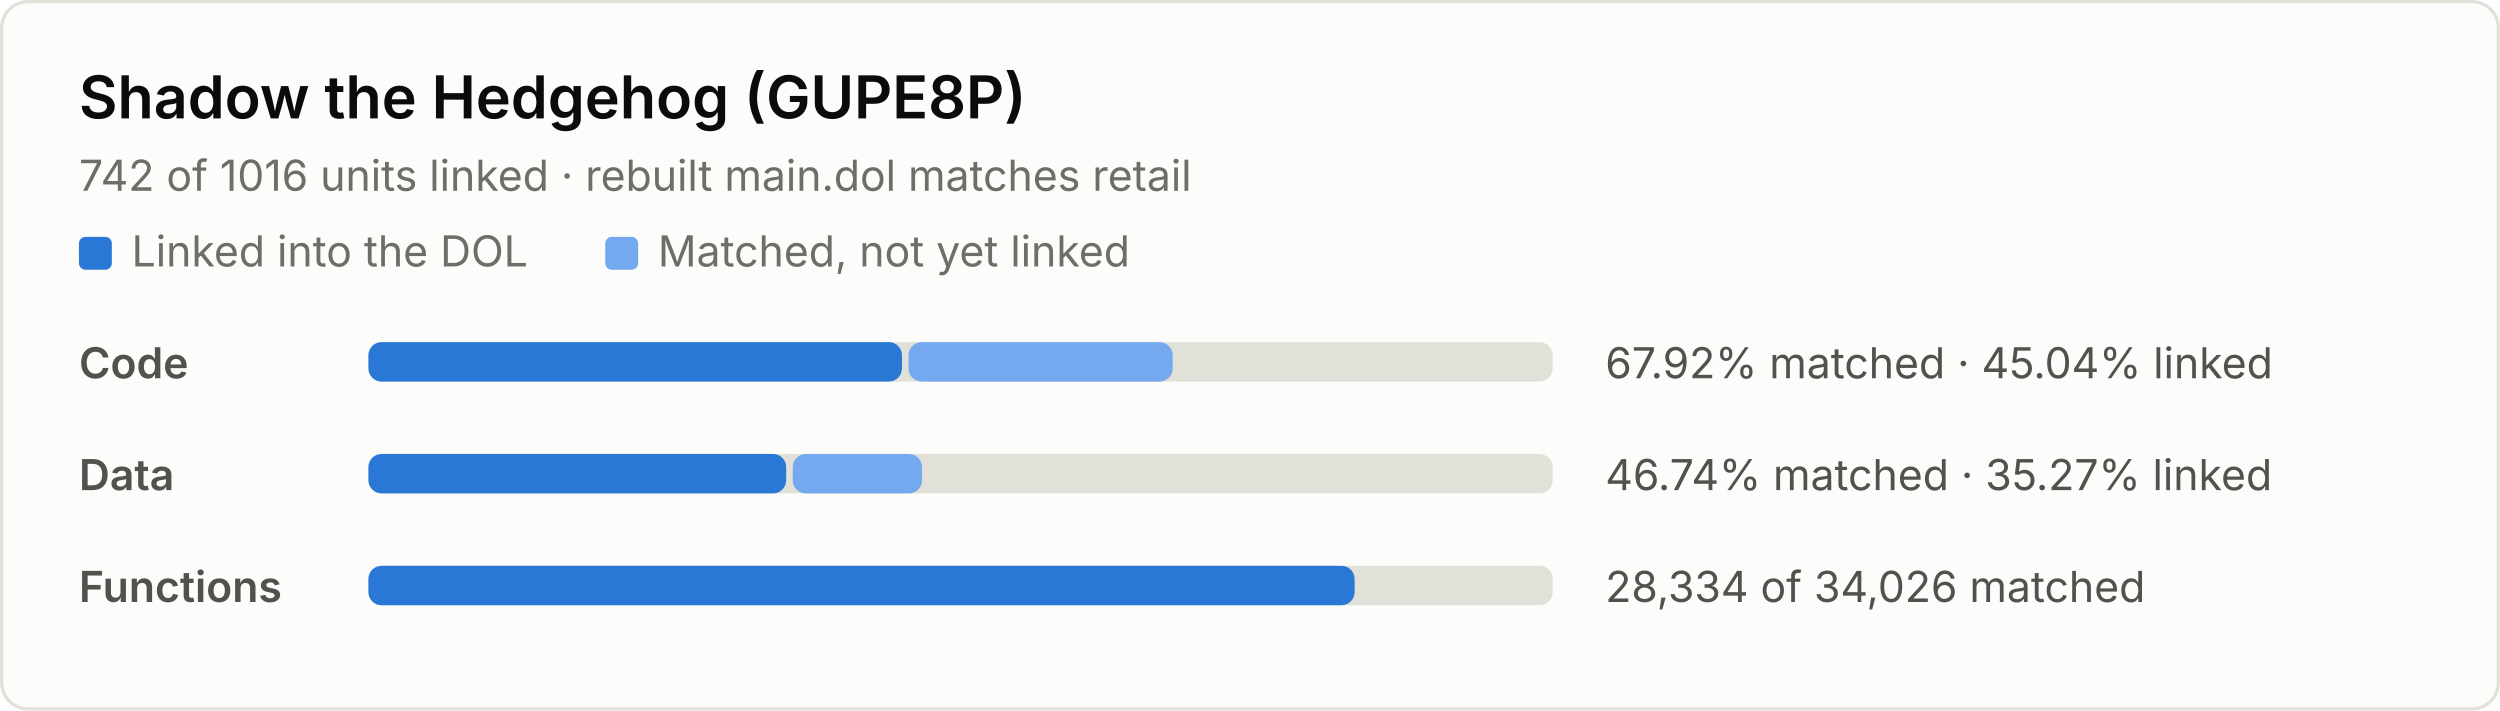
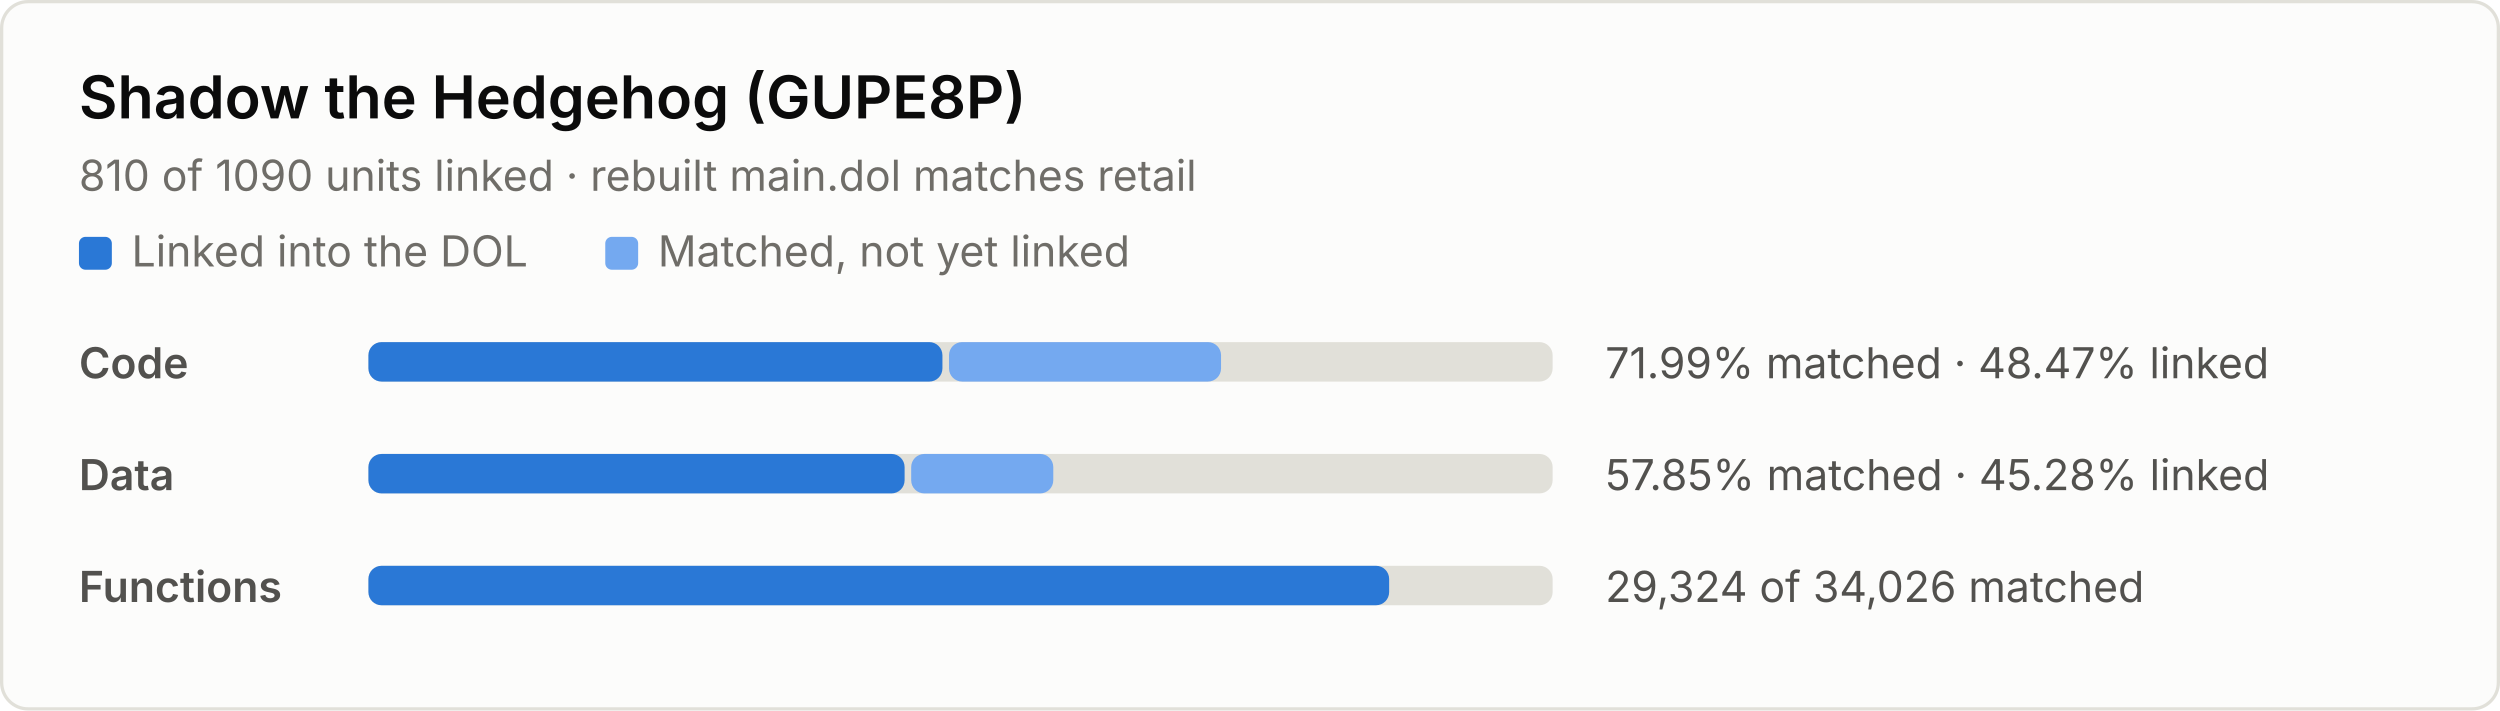
- <svg xmlns="http://www.w3.org/2000/svg" width="760" height="216" viewBox="0 0 760 216" role="img" aria-label="Decompilation progress: 67.92% of code matched, 45.04% linked">
+ <svg xmlns="http://www.w3.org/2000/svg" width="760" height="216" viewBox="0 0 760 216" role="img" aria-label="Decompilation progress: 71.99% of code matched, 48.47% linked">
  <style>
.bg { fill: #fcfcfb; stroke: #e1e0d9; }
.title { fill: #0b0b0b; font: 600 18px system-ui, -apple-system, "Segoe UI", sans-serif; }
.sub, .label, .nums, .key { font: 13px system-ui, -apple-system, "Segoe UI", sans-serif; }
.sub, .key { fill: #6f6d68; }
.label { fill: #52514e; font-weight: 600; }
.nums { fill: #52514e; font-variant-numeric: tabular-nums; }
.track { fill: #e1e0d9; }
.linked { fill: #2a78d6; }
.matched { fill: #74a9f0; }
@media (prefers-color-scheme: dark) {
  .bg { fill: #1a1a19; stroke: #2c2c2a; }
  .title { fill: #f0efec; }
  .sub, .key { fill: #9a988f; }
  .label, .nums { fill: #c3c2b7; }
  .track { fill: #2c2c2a; }
  .linked { fill: #4a94ec; }
  .matched { fill: #2260b0; }
}
</style>
  <rect class="bg" x="0.5" y="0.5" width="759" height="215" rx="8" />
  <text class="title" x="24" y="36">Shadow the Hedgehog (GUPE8P)</text>
-   <text class="sub" x="24" y="58">742 of 1016 units linked · rebuilt main.dol matches retail</text>
+   <text class="sub" x="24" y="58">810 of 1090 units linked · rebuilt main.dol matches retail</text>
  <rect class="linked" x="24" y="72" width="10" height="10" rx="2" />
  <text class="key" x="40" y="81">Linked into the DOL</text>
  <rect class="matched" x="184" y="72" width="10" height="10" rx="2" />
  <text class="key" x="200" y="81">Matched, not yet linked</text>
  <text class="label" x="24" y="115">Code</text>
  <rect class="track" x="112" y="104" width="360" height="12" rx="4" />
-   <rect class="linked" x="112" y="104" width="162.2" height="12" rx="4" />
-   <rect class="matched" x="276.2" y="104" width="80.3" height="12" rx="4" />
-   <text class="nums" x="488" y="115">67.92% matched · 45.04% linked</text>
+   <rect class="linked" x="112" y="104" width="174.5" height="12" rx="4" />
+   <rect class="matched" x="288.5" y="104" width="82.7" height="12" rx="4" />
+   <text class="nums" x="488" y="115">71.99% matched · 48.47% linked</text>
  <text class="label" x="24" y="149">Data</text>
  <rect class="track" x="112" y="138" width="360" height="12" rx="4" />
-   <rect class="linked" x="112" y="138" width="127.0" height="12" rx="4" />
-   <rect class="matched" x="241.0" y="138" width="39.3" height="12" rx="4" />
-   <text class="nums" x="488" y="149">46.74% matched · 35.27% linked</text>
+   <rect class="linked" x="112" y="138" width="163.0" height="12" rx="4" />
+   <rect class="matched" x="277.0" y="138" width="43.2" height="12" rx="4" />
+   <text class="nums" x="488" y="149">57.85% matched · 45.28% linked</text>
  <text class="label" x="24" y="183">Functions</text>
  <rect class="track" x="112" y="172" width="360" height="12" rx="4" />
-   <rect class="linked" x="112" y="172" width="299.8" height="12" rx="4" />
-   <text class="nums" x="488" y="183">28,334 of 34,026 matched</text>
+   <rect class="linked" x="112" y="172" width="310.3" height="12" rx="4" />
+   <text class="nums" x="488" y="183">29,324 of 34,026 matched</text>
</svg>
